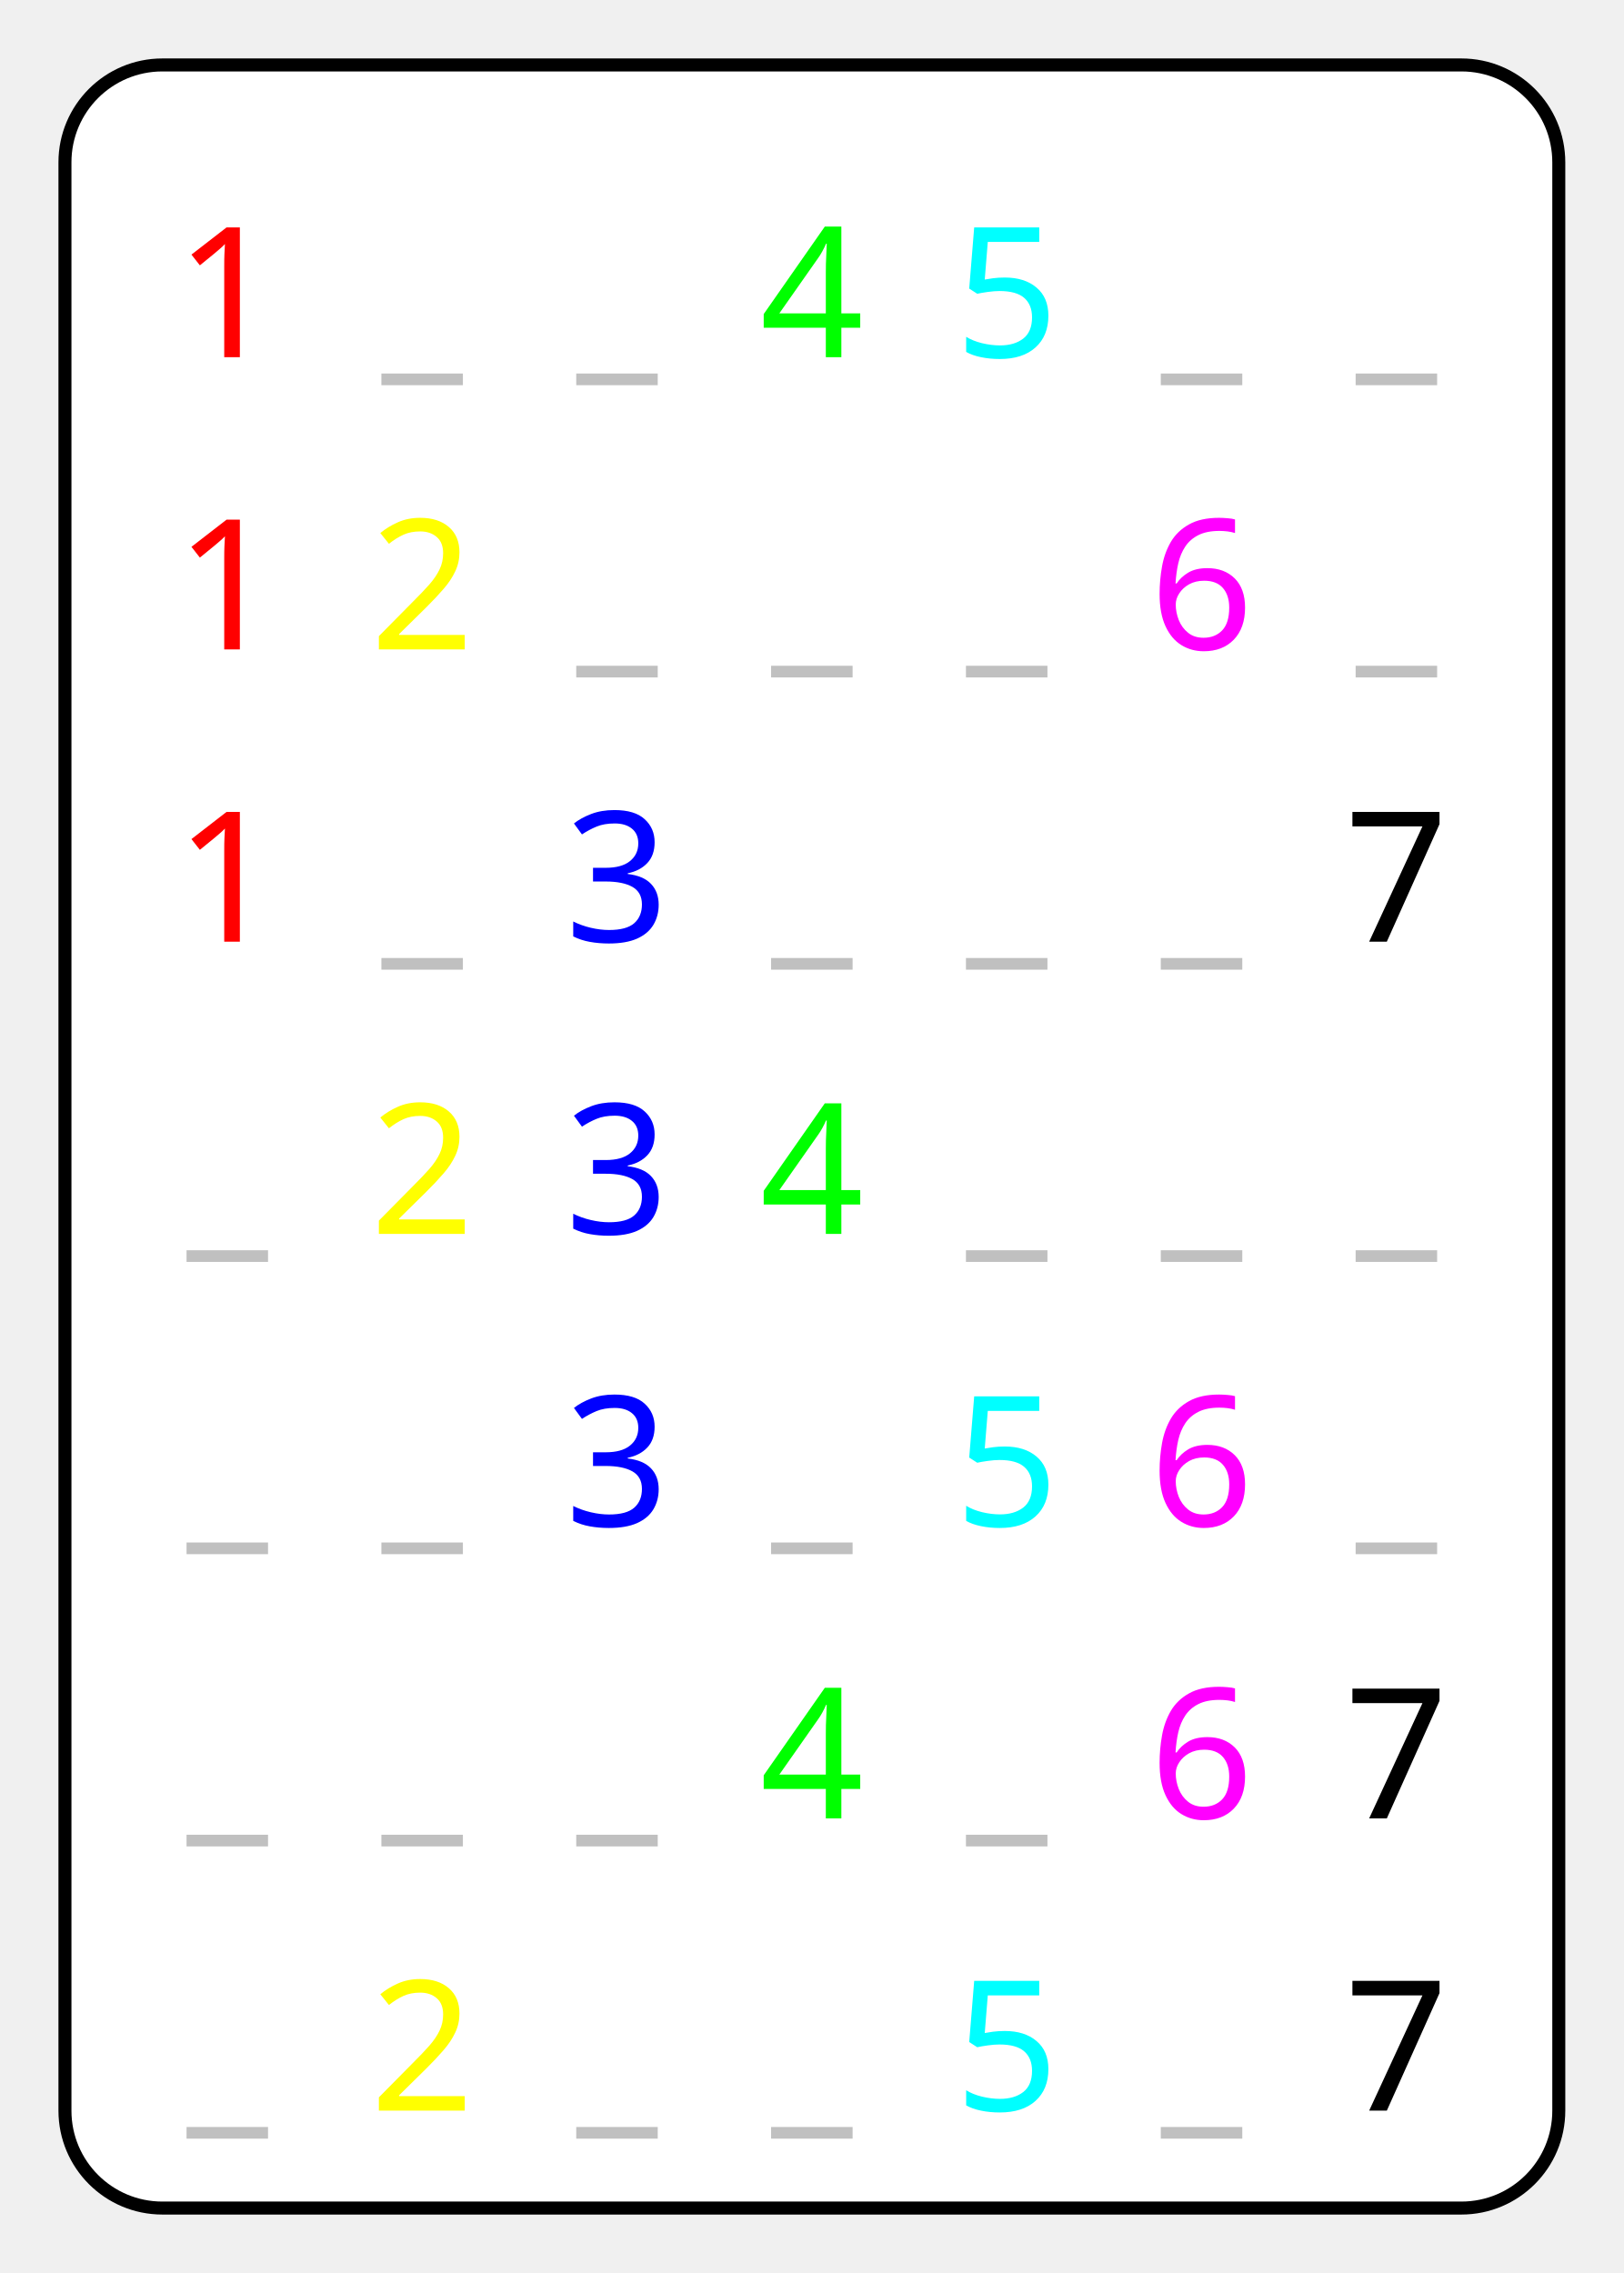
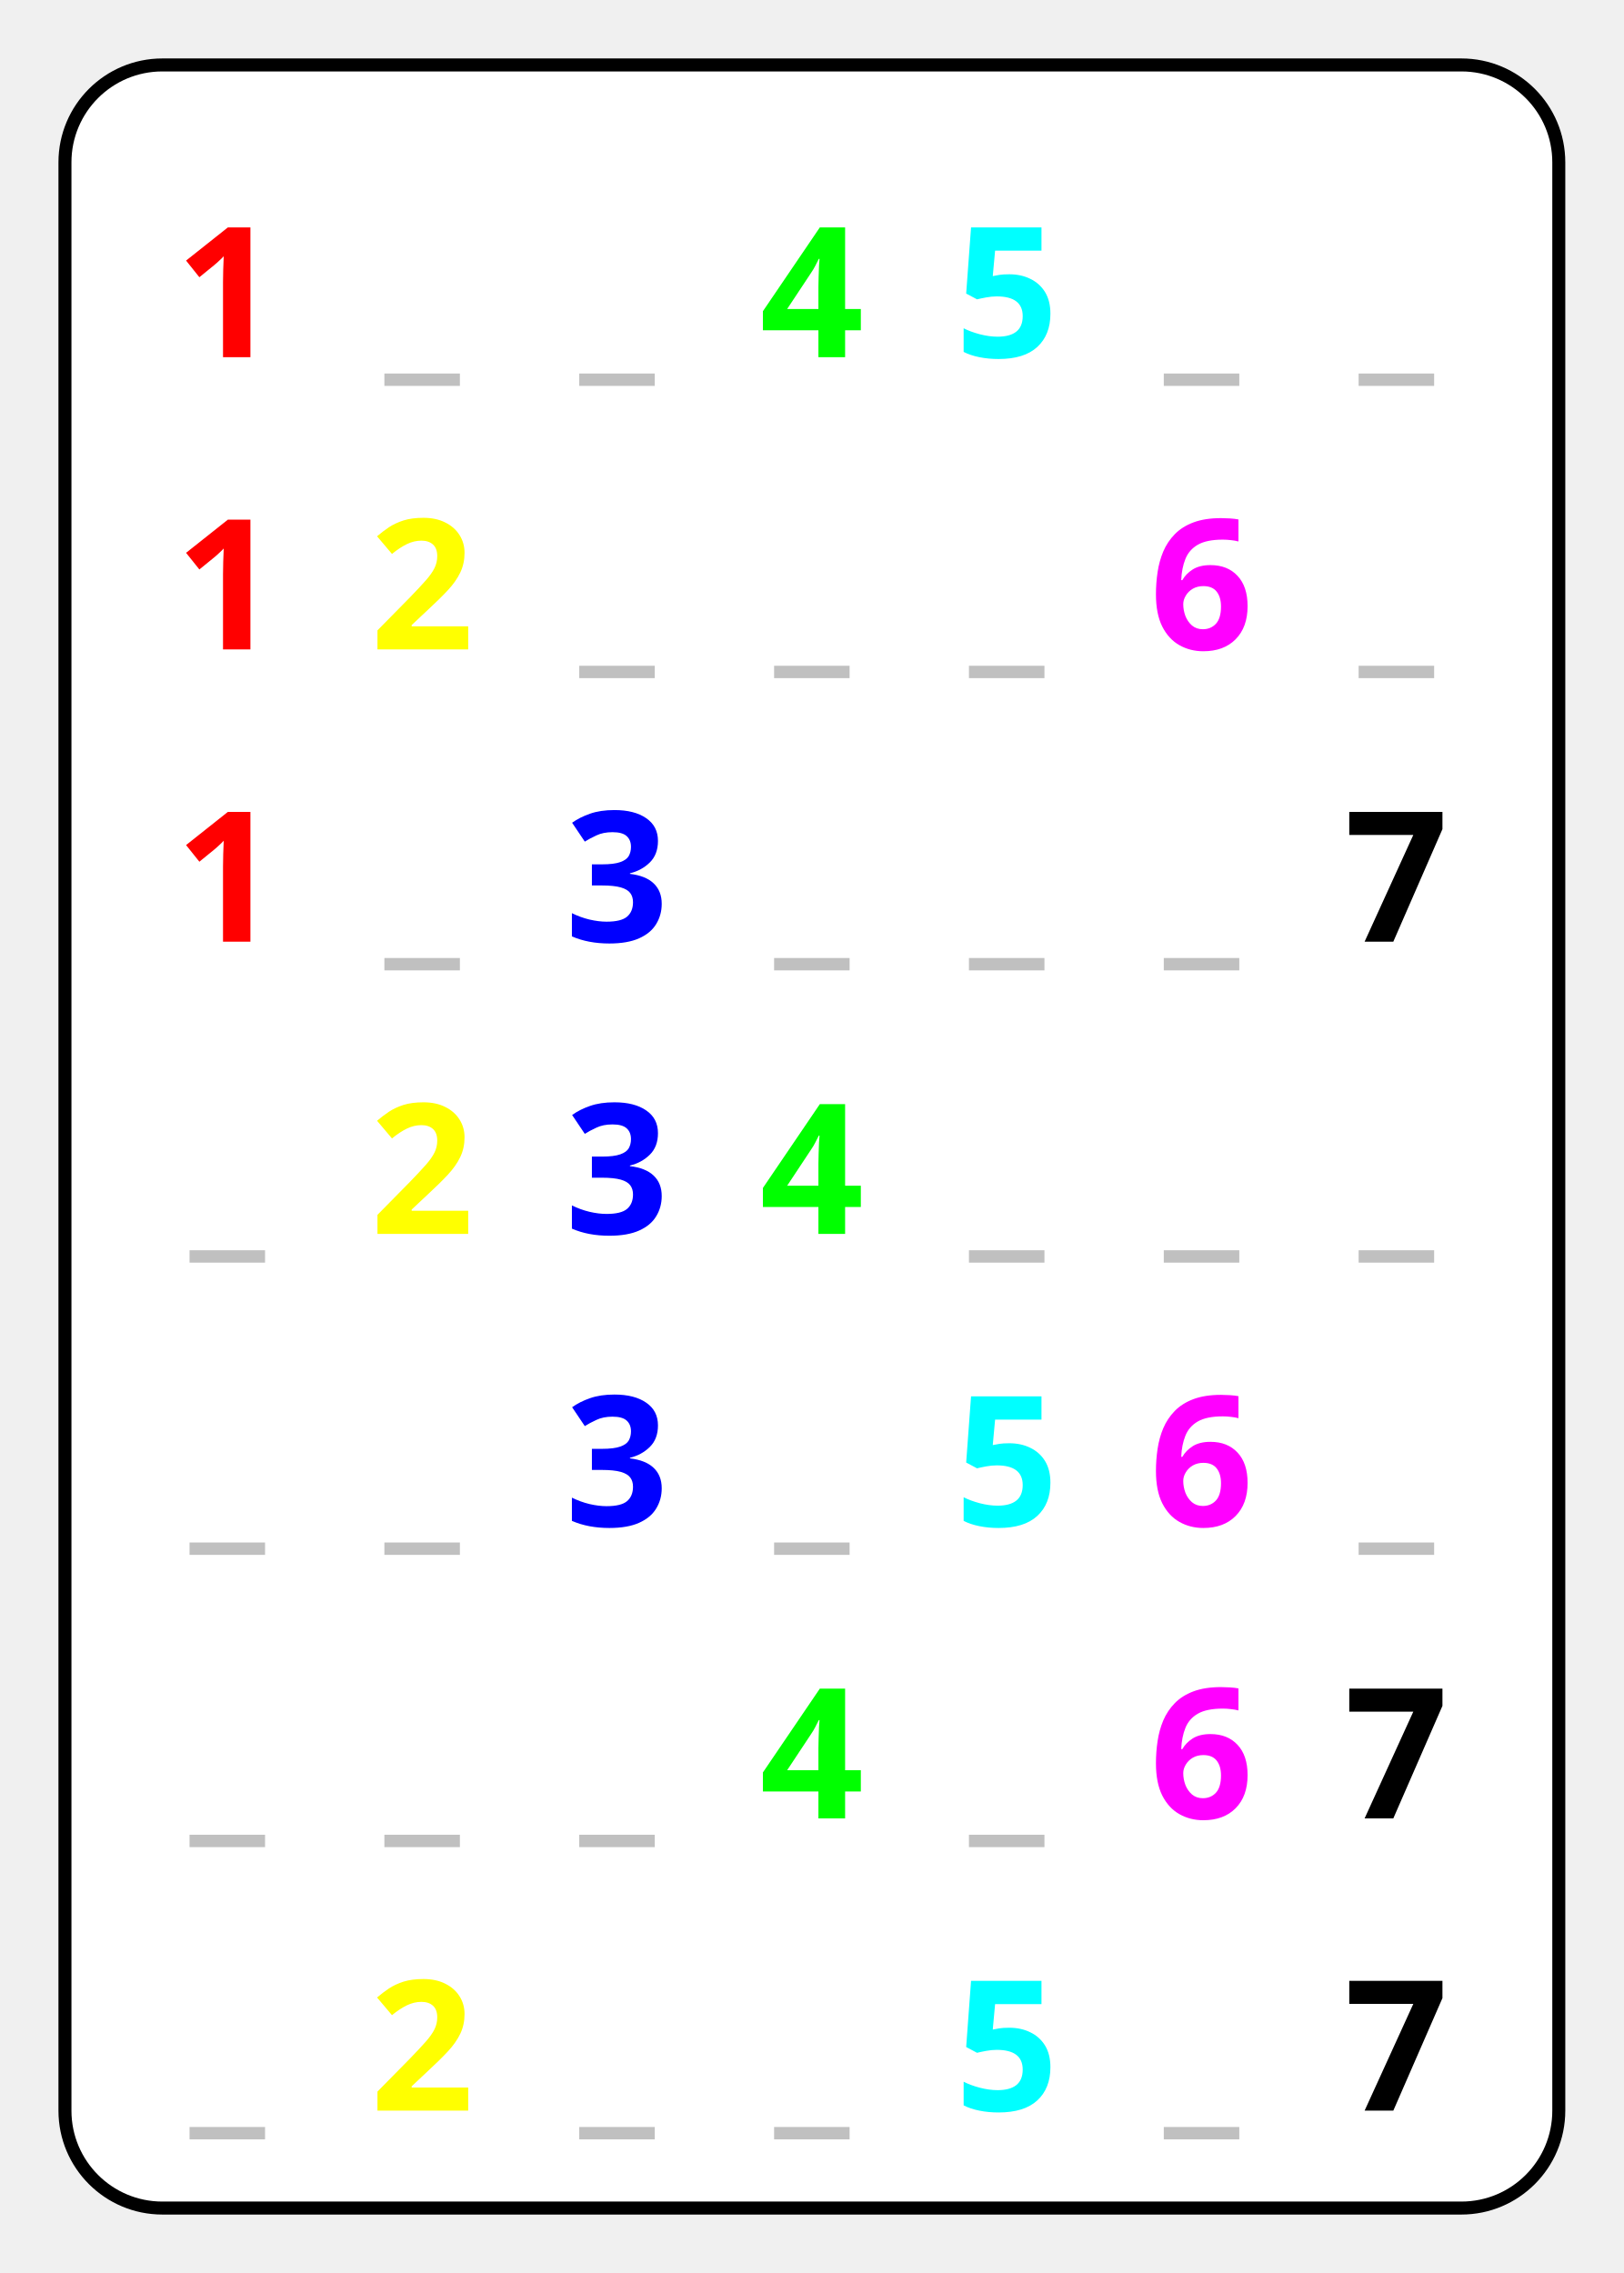
<svg xmlns="http://www.w3.org/2000/svg" width="250" height="350" viewBox="0 0 250 350">
  <rect x="10" y="10" width="230" height="330" rx="15" ry="15" fill="white" stroke="black" stroke-width="2" />
-   <text x="35" y="55" font-family="Fantasy" font-size="28" font-weight="normal" fill="rgb(255,0,0)" text-anchor="middle">1</text>
-   <text x="65" y="55" font-family="Fantasy" font-size="28" font-weight="normal" fill="rgb(192,192,192)" text-anchor="middle">_</text>
-   <text x="95" y="55" font-family="Fantasy" font-size="28" font-weight="normal" fill="rgb(192,192,192)" text-anchor="middle">_</text>
-   <text x="125" y="55" font-family="Fantasy" font-size="28" font-weight="normal" fill="rgb(0,255,0)" text-anchor="middle">4</text>
-   <text x="155" y="55" font-family="Fantasy" font-size="28" font-weight="normal" fill="rgb(0,255,255)" text-anchor="middle">5</text>
-   <text x="185" y="55" font-family="Fantasy" font-size="28" font-weight="normal" fill="rgb(192,192,192)" text-anchor="middle">_</text>
-   <text x="215" y="55" font-family="Fantasy" font-size="28" font-weight="normal" fill="rgb(192,192,192)" text-anchor="middle">_</text>
-   <text x="35" y="100" font-family="Fantasy" font-size="28" font-weight="normal" fill="rgb(255,0,0)" text-anchor="middle">1</text>
-   <text x="65" y="100" font-family="Fantasy" font-size="28" font-weight="normal" fill="rgb(255,255,0)" text-anchor="middle">2</text>
-   <text x="95" y="100" font-family="Fantasy" font-size="28" font-weight="normal" fill="rgb(192,192,192)" text-anchor="middle">_</text>
-   <text x="125" y="100" font-family="Fantasy" font-size="28" font-weight="normal" fill="rgb(192,192,192)" text-anchor="middle">_</text>
-   <text x="155" y="100" font-family="Fantasy" font-size="28" font-weight="normal" fill="rgb(192,192,192)" text-anchor="middle">_</text>
-   <text x="185" y="100" font-family="Fantasy" font-size="28" font-weight="normal" fill="rgb(255,0,255)" text-anchor="middle">6</text>
-   <text x="215" y="100" font-family="Fantasy" font-size="28" font-weight="normal" fill="rgb(192,192,192)" text-anchor="middle">_</text>
-   <text x="35" y="145" font-family="Fantasy" font-size="28" font-weight="normal" fill="rgb(255,0,0)" text-anchor="middle">1</text>
-   <text x="65" y="145" font-family="Fantasy" font-size="28" font-weight="normal" fill="rgb(192,192,192)" text-anchor="middle">_</text>
-   <text x="95" y="145" font-family="Fantasy" font-size="28" font-weight="normal" fill="rgb(0,0,255)" text-anchor="middle">3</text>
-   <text x="125" y="145" font-family="Fantasy" font-size="28" font-weight="normal" fill="rgb(192,192,192)" text-anchor="middle">_</text>
-   <text x="155" y="145" font-family="Fantasy" font-size="28" font-weight="normal" fill="rgb(192,192,192)" text-anchor="middle">_</text>
-   <text x="185" y="145" font-family="Fantasy" font-size="28" font-weight="normal" fill="rgb(192,192,192)" text-anchor="middle">_</text>
-   <text x="215" y="145" font-family="Fantasy" font-size="28" font-weight="normal" fill="rgb(0,0,0)" text-anchor="middle">7</text>
-   <text x="35" y="190" font-family="Fantasy" font-size="28" font-weight="normal" fill="rgb(192,192,192)" text-anchor="middle">_</text>
-   <text x="65" y="190" font-family="Fantasy" font-size="28" font-weight="normal" fill="rgb(255,255,0)" text-anchor="middle">2</text>
-   <text x="95" y="190" font-family="Fantasy" font-size="28" font-weight="normal" fill="rgb(0,0,255)" text-anchor="middle">3</text>
-   <text x="125" y="190" font-family="Fantasy" font-size="28" font-weight="normal" fill="rgb(0,255,0)" text-anchor="middle">4</text>
-   <text x="155" y="190" font-family="Fantasy" font-size="28" font-weight="normal" fill="rgb(192,192,192)" text-anchor="middle">_</text>
-   <text x="185" y="190" font-family="Fantasy" font-size="28" font-weight="normal" fill="rgb(192,192,192)" text-anchor="middle">_</text>
-   <text x="215" y="190" font-family="Fantasy" font-size="28" font-weight="normal" fill="rgb(192,192,192)" text-anchor="middle">_</text>
-   <text x="35" y="235" font-family="Fantasy" font-size="28" font-weight="normal" fill="rgb(192,192,192)" text-anchor="middle">_</text>
-   <text x="65" y="235" font-family="Fantasy" font-size="28" font-weight="normal" fill="rgb(192,192,192)" text-anchor="middle">_</text>
-   <text x="95" y="235" font-family="Fantasy" font-size="28" font-weight="normal" fill="rgb(0,0,255)" text-anchor="middle">3</text>
-   <text x="125" y="235" font-family="Fantasy" font-size="28" font-weight="normal" fill="rgb(192,192,192)" text-anchor="middle">_</text>
-   <text x="155" y="235" font-family="Fantasy" font-size="28" font-weight="normal" fill="rgb(0,255,255)" text-anchor="middle">5</text>
-   <text x="185" y="235" font-family="Fantasy" font-size="28" font-weight="normal" fill="rgb(255,0,255)" text-anchor="middle">6</text>
-   <text x="215" y="235" font-family="Fantasy" font-size="28" font-weight="normal" fill="rgb(192,192,192)" text-anchor="middle">_</text>
-   <text x="35" y="280" font-family="Fantasy" font-size="28" font-weight="normal" fill="rgb(192,192,192)" text-anchor="middle">_</text>
-   <text x="65" y="280" font-family="Fantasy" font-size="28" font-weight="normal" fill="rgb(192,192,192)" text-anchor="middle">_</text>
-   <text x="95" y="280" font-family="Fantasy" font-size="28" font-weight="normal" fill="rgb(192,192,192)" text-anchor="middle">_</text>
-   <text x="125" y="280" font-family="Fantasy" font-size="28" font-weight="normal" fill="rgb(0,255,0)" text-anchor="middle">4</text>
-   <text x="155" y="280" font-family="Fantasy" font-size="28" font-weight="normal" fill="rgb(192,192,192)" text-anchor="middle">_</text>
-   <text x="185" y="280" font-family="Fantasy" font-size="28" font-weight="normal" fill="rgb(255,0,255)" text-anchor="middle">6</text>
-   <text x="215" y="280" font-family="Fantasy" font-size="28" font-weight="normal" fill="rgb(0,0,0)" text-anchor="middle">7</text>
-   <text x="35" y="325" font-family="Fantasy" font-size="28" font-weight="normal" fill="rgb(192,192,192)" text-anchor="middle">_</text>
-   <text x="65" y="325" font-family="Fantasy" font-size="28" font-weight="normal" fill="rgb(255,255,0)" text-anchor="middle">2</text>
-   <text x="95" y="325" font-family="Fantasy" font-size="28" font-weight="normal" fill="rgb(192,192,192)" text-anchor="middle">_</text>
-   <text x="125" y="325" font-family="Fantasy" font-size="28" font-weight="normal" fill="rgb(192,192,192)" text-anchor="middle">_</text>
-   <text x="155" y="325" font-family="Fantasy" font-size="28" font-weight="normal" fill="rgb(0,255,255)" text-anchor="middle">5</text>
-   <text x="185" y="325" font-family="Fantasy" font-size="28" font-weight="normal" fill="rgb(192,192,192)" text-anchor="middle">_</text>
-   <text x="215" y="325" font-family="Fantasy" font-size="28" font-weight="normal" fill="rgb(0,0,0)" text-anchor="middle">7</text>
+   <text x="35" y="55" font-family="Fantasy" font-size="28" font-weight="bold" fill="rgb(255,0,0)" text-anchor="middle">1</text>
+   <text x="65" y="55" font-family="Fantasy" font-size="28" font-weight="bold" fill="rgb(192,192,192)" text-anchor="middle">_</text>
+   <text x="95" y="55" font-family="Fantasy" font-size="28" font-weight="bold" fill="rgb(192,192,192)" text-anchor="middle">_</text>
+   <text x="125" y="55" font-family="Fantasy" font-size="28" font-weight="bold" fill="rgb(0,255,0)" text-anchor="middle">4</text>
+   <text x="155" y="55" font-family="Fantasy" font-size="28" font-weight="bold" fill="rgb(0,255,255)" text-anchor="middle">5</text>
+   <text x="185" y="55" font-family="Fantasy" font-size="28" font-weight="bold" fill="rgb(192,192,192)" text-anchor="middle">_</text>
+   <text x="215" y="55" font-family="Fantasy" font-size="28" font-weight="bold" fill="rgb(192,192,192)" text-anchor="middle">_</text>
+   <text x="35" y="100" font-family="Fantasy" font-size="28" font-weight="bold" fill="rgb(255,0,0)" text-anchor="middle">1</text>
+   <text x="65" y="100" font-family="Fantasy" font-size="28" font-weight="bold" fill="rgb(255,255,0)" text-anchor="middle">2</text>
+   <text x="95" y="100" font-family="Fantasy" font-size="28" font-weight="bold" fill="rgb(192,192,192)" text-anchor="middle">_</text>
+   <text x="125" y="100" font-family="Fantasy" font-size="28" font-weight="bold" fill="rgb(192,192,192)" text-anchor="middle">_</text>
+   <text x="155" y="100" font-family="Fantasy" font-size="28" font-weight="bold" fill="rgb(192,192,192)" text-anchor="middle">_</text>
+   <text x="185" y="100" font-family="Fantasy" font-size="28" font-weight="bold" fill="rgb(255,0,255)" text-anchor="middle">6</text>
+   <text x="215" y="100" font-family="Fantasy" font-size="28" font-weight="bold" fill="rgb(192,192,192)" text-anchor="middle">_</text>
+   <text x="35" y="145" font-family="Fantasy" font-size="28" font-weight="bold" fill="rgb(255,0,0)" text-anchor="middle">1</text>
+   <text x="65" y="145" font-family="Fantasy" font-size="28" font-weight="bold" fill="rgb(192,192,192)" text-anchor="middle">_</text>
+   <text x="95" y="145" font-family="Fantasy" font-size="28" font-weight="bold" fill="rgb(0,0,255)" text-anchor="middle">3</text>
+   <text x="125" y="145" font-family="Fantasy" font-size="28" font-weight="bold" fill="rgb(192,192,192)" text-anchor="middle">_</text>
+   <text x="155" y="145" font-family="Fantasy" font-size="28" font-weight="bold" fill="rgb(192,192,192)" text-anchor="middle">_</text>
+   <text x="185" y="145" font-family="Fantasy" font-size="28" font-weight="bold" fill="rgb(192,192,192)" text-anchor="middle">_</text>
+   <text x="215" y="145" font-family="Fantasy" font-size="28" font-weight="bold" fill="rgb(0,0,0)" text-anchor="middle">7</text>
+   <text x="35" y="190" font-family="Fantasy" font-size="28" font-weight="bold" fill="rgb(192,192,192)" text-anchor="middle">_</text>
+   <text x="65" y="190" font-family="Fantasy" font-size="28" font-weight="bold" fill="rgb(255,255,0)" text-anchor="middle">2</text>
+   <text x="95" y="190" font-family="Fantasy" font-size="28" font-weight="bold" fill="rgb(0,0,255)" text-anchor="middle">3</text>
+   <text x="125" y="190" font-family="Fantasy" font-size="28" font-weight="bold" fill="rgb(0,255,0)" text-anchor="middle">4</text>
+   <text x="155" y="190" font-family="Fantasy" font-size="28" font-weight="bold" fill="rgb(192,192,192)" text-anchor="middle">_</text>
+   <text x="185" y="190" font-family="Fantasy" font-size="28" font-weight="bold" fill="rgb(192,192,192)" text-anchor="middle">_</text>
+   <text x="215" y="190" font-family="Fantasy" font-size="28" font-weight="bold" fill="rgb(192,192,192)" text-anchor="middle">_</text>
+   <text x="35" y="235" font-family="Fantasy" font-size="28" font-weight="bold" fill="rgb(192,192,192)" text-anchor="middle">_</text>
+   <text x="65" y="235" font-family="Fantasy" font-size="28" font-weight="bold" fill="rgb(192,192,192)" text-anchor="middle">_</text>
+   <text x="95" y="235" font-family="Fantasy" font-size="28" font-weight="bold" fill="rgb(0,0,255)" text-anchor="middle">3</text>
+   <text x="125" y="235" font-family="Fantasy" font-size="28" font-weight="bold" fill="rgb(192,192,192)" text-anchor="middle">_</text>
+   <text x="155" y="235" font-family="Fantasy" font-size="28" font-weight="bold" fill="rgb(0,255,255)" text-anchor="middle">5</text>
+   <text x="185" y="235" font-family="Fantasy" font-size="28" font-weight="bold" fill="rgb(255,0,255)" text-anchor="middle">6</text>
+   <text x="215" y="235" font-family="Fantasy" font-size="28" font-weight="bold" fill="rgb(192,192,192)" text-anchor="middle">_</text>
+   <text x="35" y="280" font-family="Fantasy" font-size="28" font-weight="bold" fill="rgb(192,192,192)" text-anchor="middle">_</text>
+   <text x="65" y="280" font-family="Fantasy" font-size="28" font-weight="bold" fill="rgb(192,192,192)" text-anchor="middle">_</text>
+   <text x="95" y="280" font-family="Fantasy" font-size="28" font-weight="bold" fill="rgb(192,192,192)" text-anchor="middle">_</text>
+   <text x="125" y="280" font-family="Fantasy" font-size="28" font-weight="bold" fill="rgb(0,255,0)" text-anchor="middle">4</text>
+   <text x="155" y="280" font-family="Fantasy" font-size="28" font-weight="bold" fill="rgb(192,192,192)" text-anchor="middle">_</text>
+   <text x="185" y="280" font-family="Fantasy" font-size="28" font-weight="bold" fill="rgb(255,0,255)" text-anchor="middle">6</text>
+   <text x="215" y="280" font-family="Fantasy" font-size="28" font-weight="bold" fill="rgb(0,0,0)" text-anchor="middle">7</text>
+   <text x="35" y="325" font-family="Fantasy" font-size="28" font-weight="bold" fill="rgb(192,192,192)" text-anchor="middle">_</text>
+   <text x="65" y="325" font-family="Fantasy" font-size="28" font-weight="bold" fill="rgb(255,255,0)" text-anchor="middle">2</text>
+   <text x="95" y="325" font-family="Fantasy" font-size="28" font-weight="bold" fill="rgb(192,192,192)" text-anchor="middle">_</text>
+   <text x="125" y="325" font-family="Fantasy" font-size="28" font-weight="bold" fill="rgb(192,192,192)" text-anchor="middle">_</text>
+   <text x="155" y="325" font-family="Fantasy" font-size="28" font-weight="bold" fill="rgb(0,255,255)" text-anchor="middle">5</text>
+   <text x="185" y="325" font-family="Fantasy" font-size="28" font-weight="bold" fill="rgb(192,192,192)" text-anchor="middle">_</text>
+   <text x="215" y="325" font-family="Fantasy" font-size="28" font-weight="bold" fill="rgb(0,0,0)" text-anchor="middle">7</text>
</svg>
